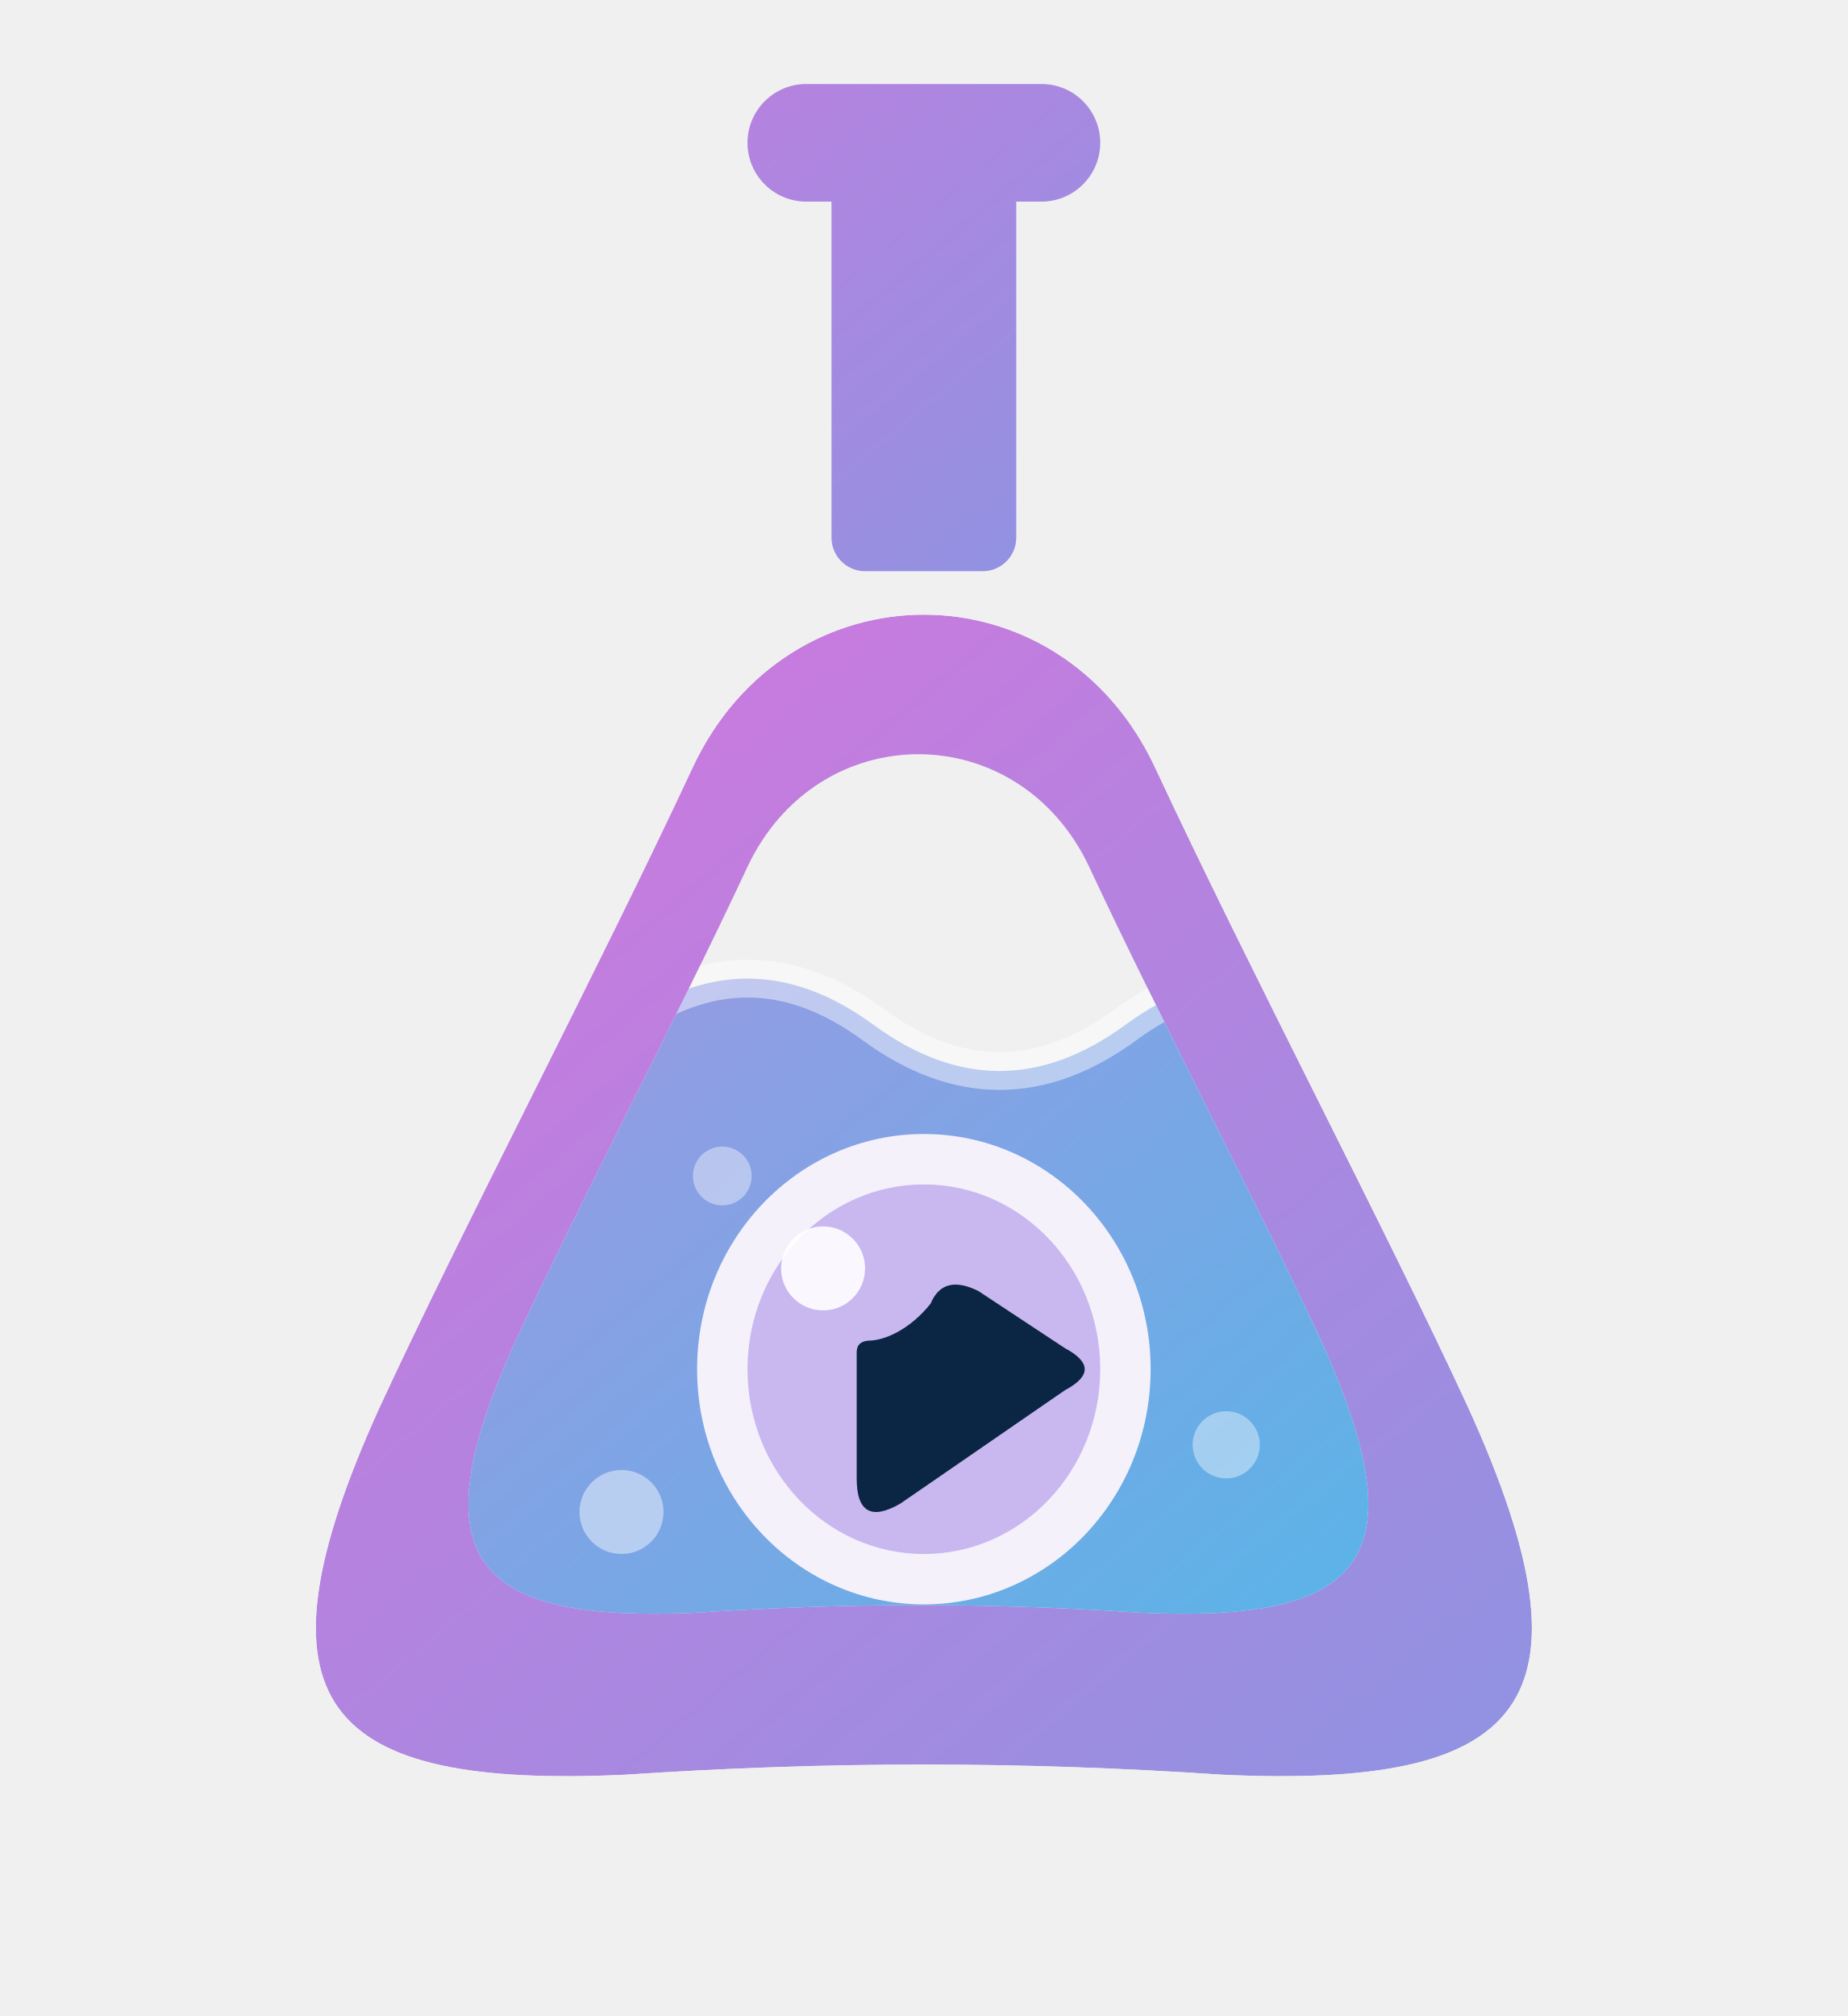
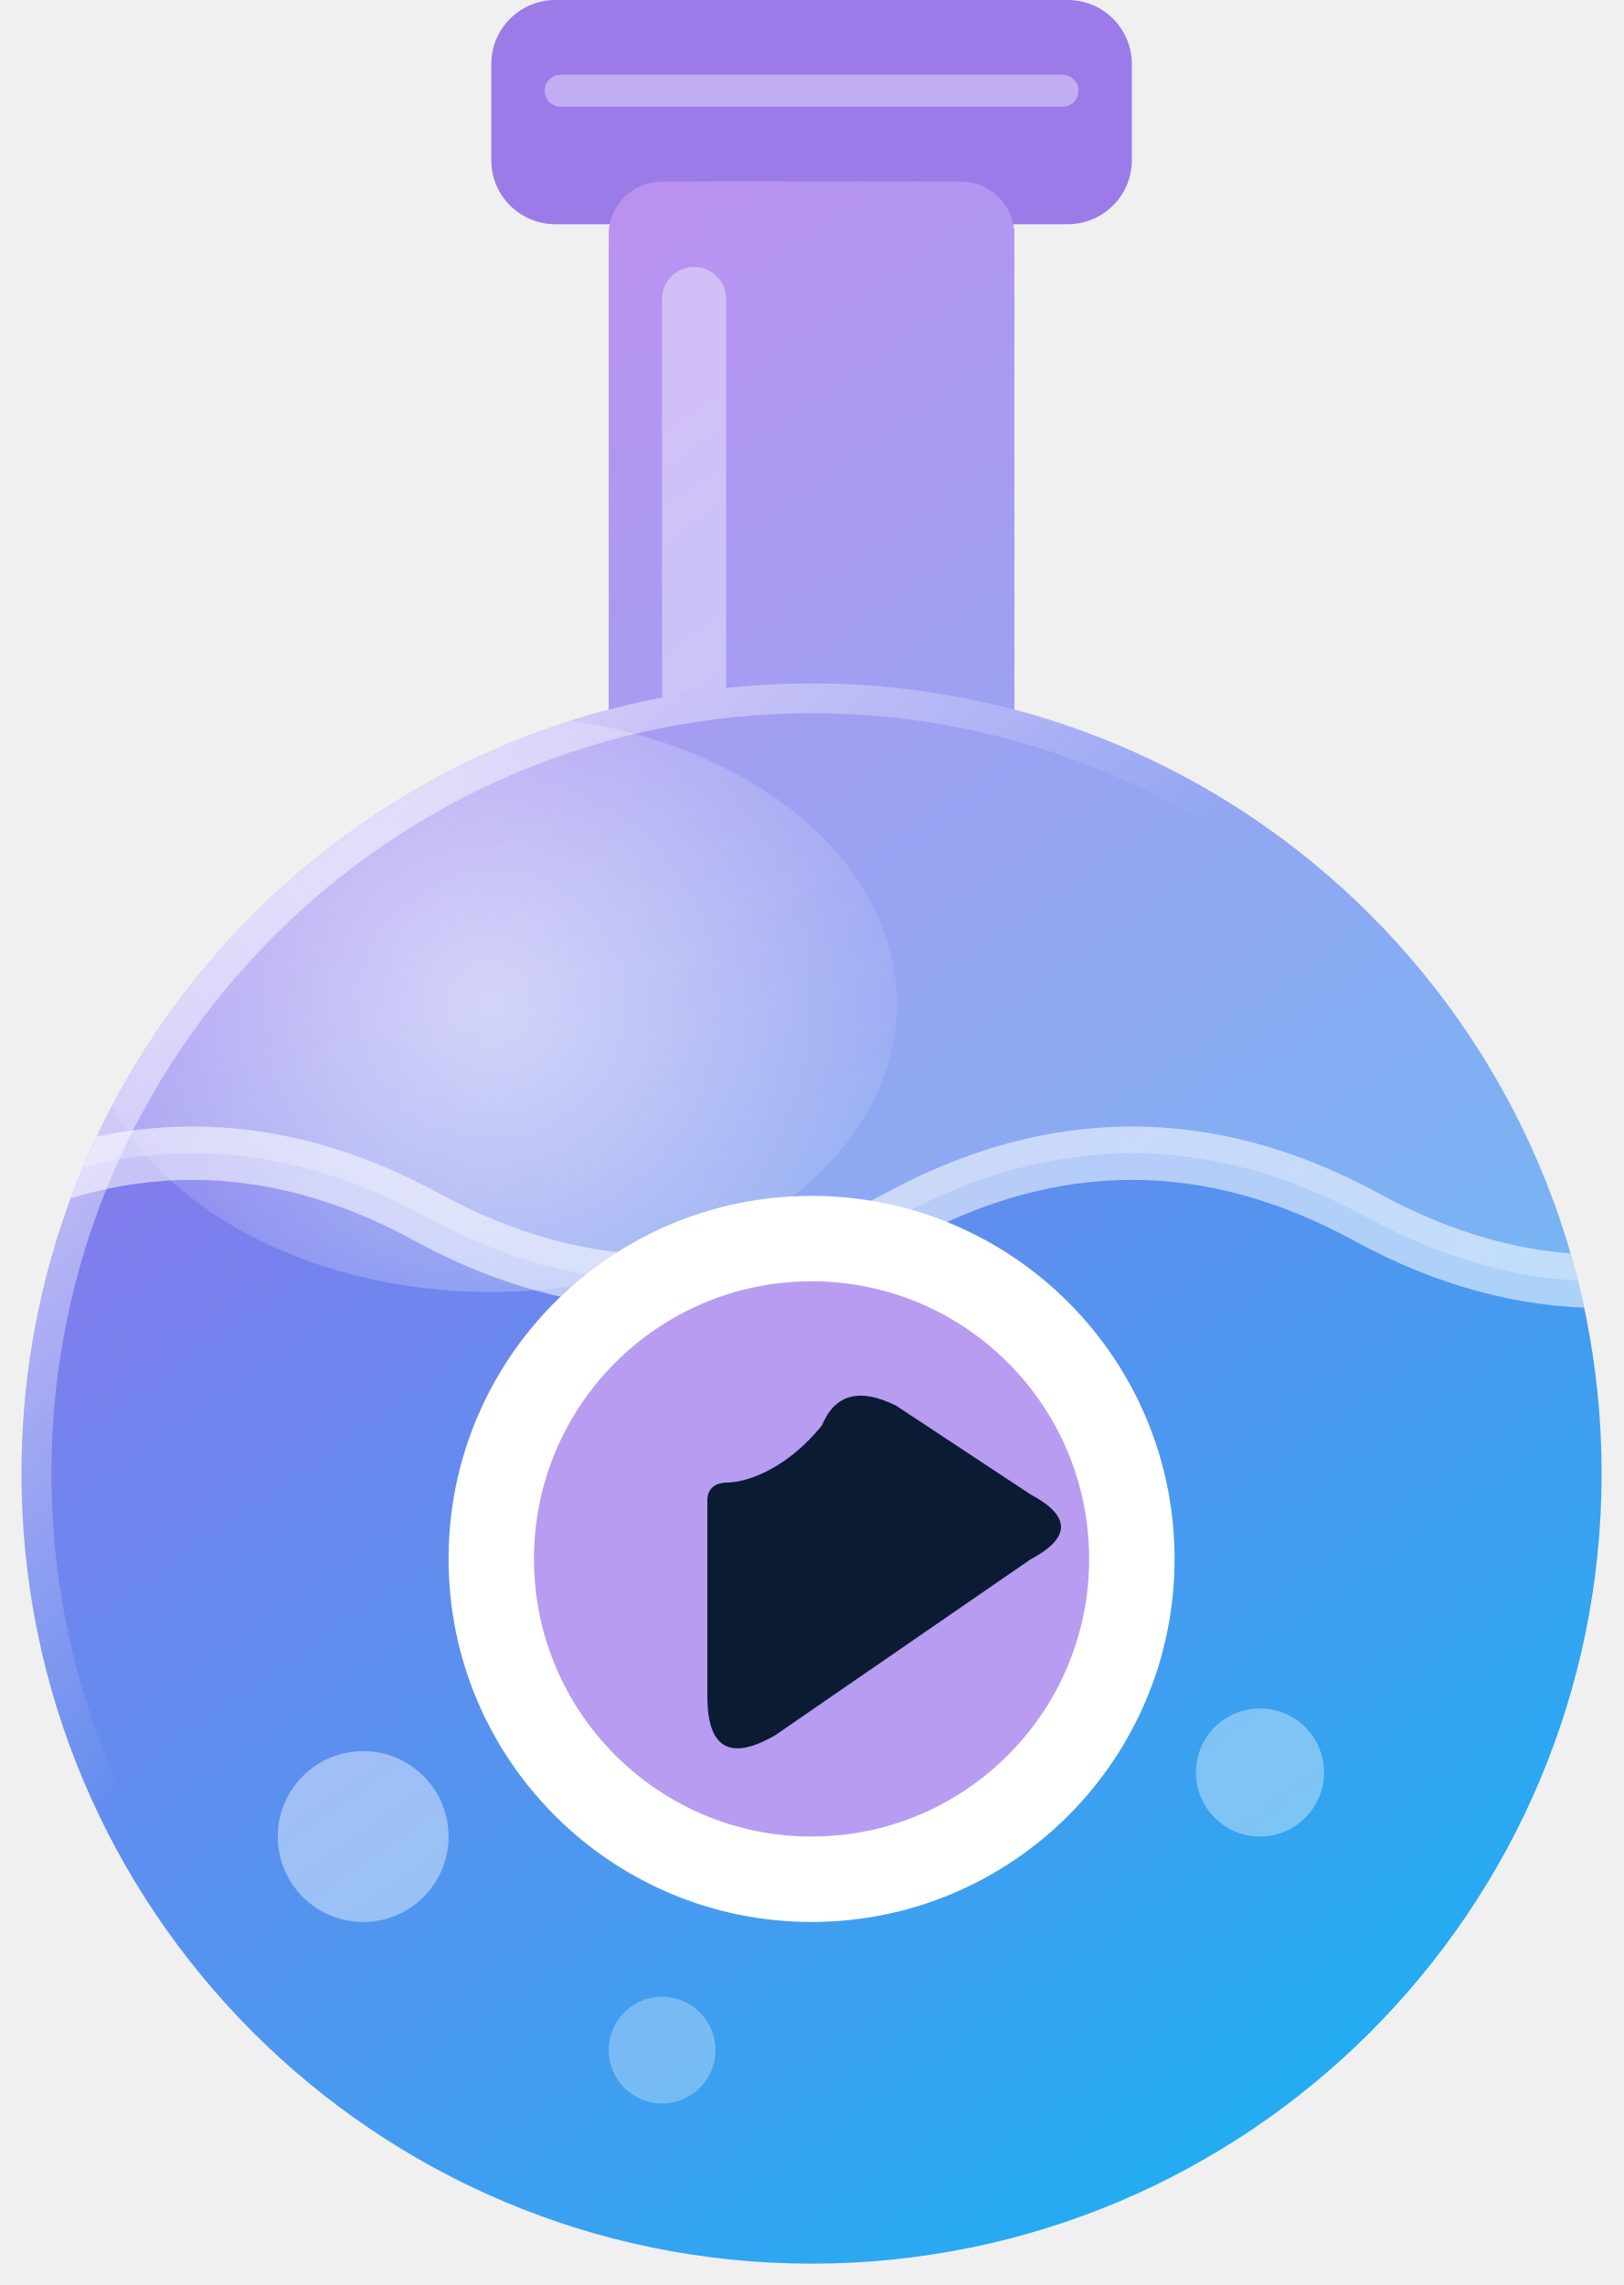
- <svg xmlns="http://www.w3.org/2000/svg" width="220" height="240" viewBox="0 0 220 240" fill="none">
+ <svg xmlns="http://www.w3.org/2000/svg" width="341" height="480" viewBox="34 24 152 214" fill="none">
  <defs>
-     <linearGradient id="g" x1="29" y1="20" x2="191" y2="213" gradientUnits="userSpaceOnUse">
-       <stop stop-color="#C77BDE" />
-       <stop offset="1" stop-color="#3AB7E8" />
+     <linearGradient id="g" x1="36" y1="26" x2="184" y2="236" gradientUnits="userSpaceOnUse">
+       <stop stop-color="#C45BEA" />
+       <stop offset="1" stop-color="#0FB6F2" />
    </linearGradient>
-     <mask id="ring">
-       <path d="M33 21C40 6 60 6 67 21C74 36 84 55 90 68C100 90 94 96 72 95C57 94 43 94 28 95C6 96 0 90 10 68C16 55 26 36 33 21Z" transform="translate(110 140) scale(1.62) translate(-50 -51)" fill="#fff" />
-       <path d="M33 21C40 6 60 6 67 21C74 36 84 55 90 68C100 90 94 96 72 95C57 94 43 94 28 95C6 96 0 90 10 68C16 55 26 36 33 21Z" transform="translate(49.4 78.1) scale(1.1988)" fill="#000" />
-     </mask>
-     <clipPath id="liq">
-       <path d="M33 21C40 6 60 6 67 21C74 36 84 55 90 68C100 90 94 96 72 95C57 94 43 94 28 95C6 96 0 90 10 68C16 55 26 36 33 21Z" transform="translate(49.4 78.1) scale(1.1988)" />
+     <clipPath id="bd">
+       <circle cx="110" cy="162" r="74" />
    </clipPath>
+     <radialGradient id="sp" cx="80" cy="118" r="46" gradientUnits="userSpaceOnUse">
+       <stop stop-color="#fff" stop-opacity=".55" />
+       <stop offset="1" stop-color="#fff" stop-opacity="0" />
+     </radialGradient>
+     <linearGradient id="rm" x1="58" y1="98" x2="150" y2="200" gradientUnits="userSpaceOnUse">
+       <stop stop-color="#fff" stop-opacity=".6" />
+       <stop offset=".45" stop-color="#fff" stop-opacity="0" />
+       <stop offset="1" stop-color="#fff" stop-opacity="0" />
+     </linearGradient>
  </defs>
-   <rect x="99" y="16" width="22" height="52" rx="4" fill="url(#g)" />
-   <rect x="89" y="10" width="42" height="14" rx="7" fill="url(#g)" />
-   <g mask="url(#ring)">
-     <path d="M33 21C40 6 60 6 67 21C74 36 84 55 90 68C100 90 94 96 72 95C57 94 43 94 28 95C6 96 0 90 10 68C16 55 26 36 33 21Z" transform="translate(110 140) scale(1.62) translate(-50 -51)" fill="url(#g)" />
+   <rect x="80" y="24" width="60" height="21" rx="6" fill="#9B7BE8" />
+   <rect x="85" y="31" width="50" height="3" rx="1.5" fill="#fff" fill-opacity=".38" />
+   <rect x="91" y="41" width="38" height="57" rx="5" fill="url(#g)" />
+   <rect x="91" y="41" width="38" height="57" rx="5" fill="#fff" fill-opacity=".26" />
+   <rect x="96" y="49" width="6" height="43" rx="3" fill="#fff" fill-opacity=".4" />
+   <circle cx="110" cy="162" r="74" fill="url(#g)" />
+   <g clip-path="url(#bd)">
+     <path d="M30 138Q52 126 74 138T118 138T162 138T206 138V60H30Z" fill="#fff" fill-opacity=".26" />
+     <path d="M30 138Q52 126 74 138T118 138T162 138T206 138" stroke="#fff" stroke-opacity=".55" stroke-width="5" fill="none" />
+     <circle cx="68" cy="196" r="8" fill="#fff" fill-opacity=".42" />
+     <circle cx="152" cy="190" r="6" fill="#fff" fill-opacity=".36" />
+     <circle cx="96" cy="216" r="5" fill="#fff" fill-opacity=".3" />
+     <ellipse cx="110" cy="170" rx="34" ry="34" fill="#fff" />
+     <ellipse cx="110" cy="170" rx="26" ry="26" fill="#B79CF2" />
+     <g transform="translate(110 167) scale(1.22) translate(-110 -163)">
+       <path d="M102 161L102 176Q102 182 107.2 179L126.8 165.5Q131.5 163 126.8 160.5L116.5 153.7Q112.3 151.6 110.8 155.2C108.4 158.2 105.4 159.6 103.4 159.6Q102 159.7 102 161Z" fill="#0B1B33" />
+     </g>
+     <ellipse cx="80" cy="118" rx="38" ry="27" fill="url(#sp)" />
  </g>
-   <g clip-path="url(#liq)">
-     <path d="M14 122Q29 111 44 122T74 122T104 122T134 122T164 122T194 122T224 122V254H14Z" fill="url(#g)" fill-opacity=".92" />
-     <path d="M14 122Q29 111 44 122T74 122T104 122T134 122T164 122T194 122T224 122" stroke="#fff" stroke-opacity=".45" stroke-width="4.5" fill="none" />
-     <ellipse cx="110" cy="163" rx="27" ry="28" fill="#F4F1FB" />
-     <ellipse cx="110" cy="163" rx="21" ry="22" fill="#C9B8F0" />
-     <path d="M102 161L102 176Q102 182 107.2 179L126.8 165.5Q131.5 163 126.8 160.5L116.5 153.7Q112.3 151.6 110.8 155.2C108.4 158.2 105.4 159.6 103.4 159.6Q102 159.7 102 161Z" fill="#0B2545" />
-     <circle cx="98" cy="151" r="5" fill="#fff" fill-opacity=".9" />
-     <circle cx="74" cy="180" r="5" fill="#fff" fill-opacity=".45" />
-     <circle cx="146" cy="172" r="4" fill="#fff" fill-opacity=".4" />
-     <circle cx="86" cy="140" r="3.5" fill="#fff" fill-opacity=".4" />
-   </g>
+   <circle cx="110" cy="162" r="72.6" fill="none" stroke="url(#rm)" stroke-width="2.8" />
</svg>
